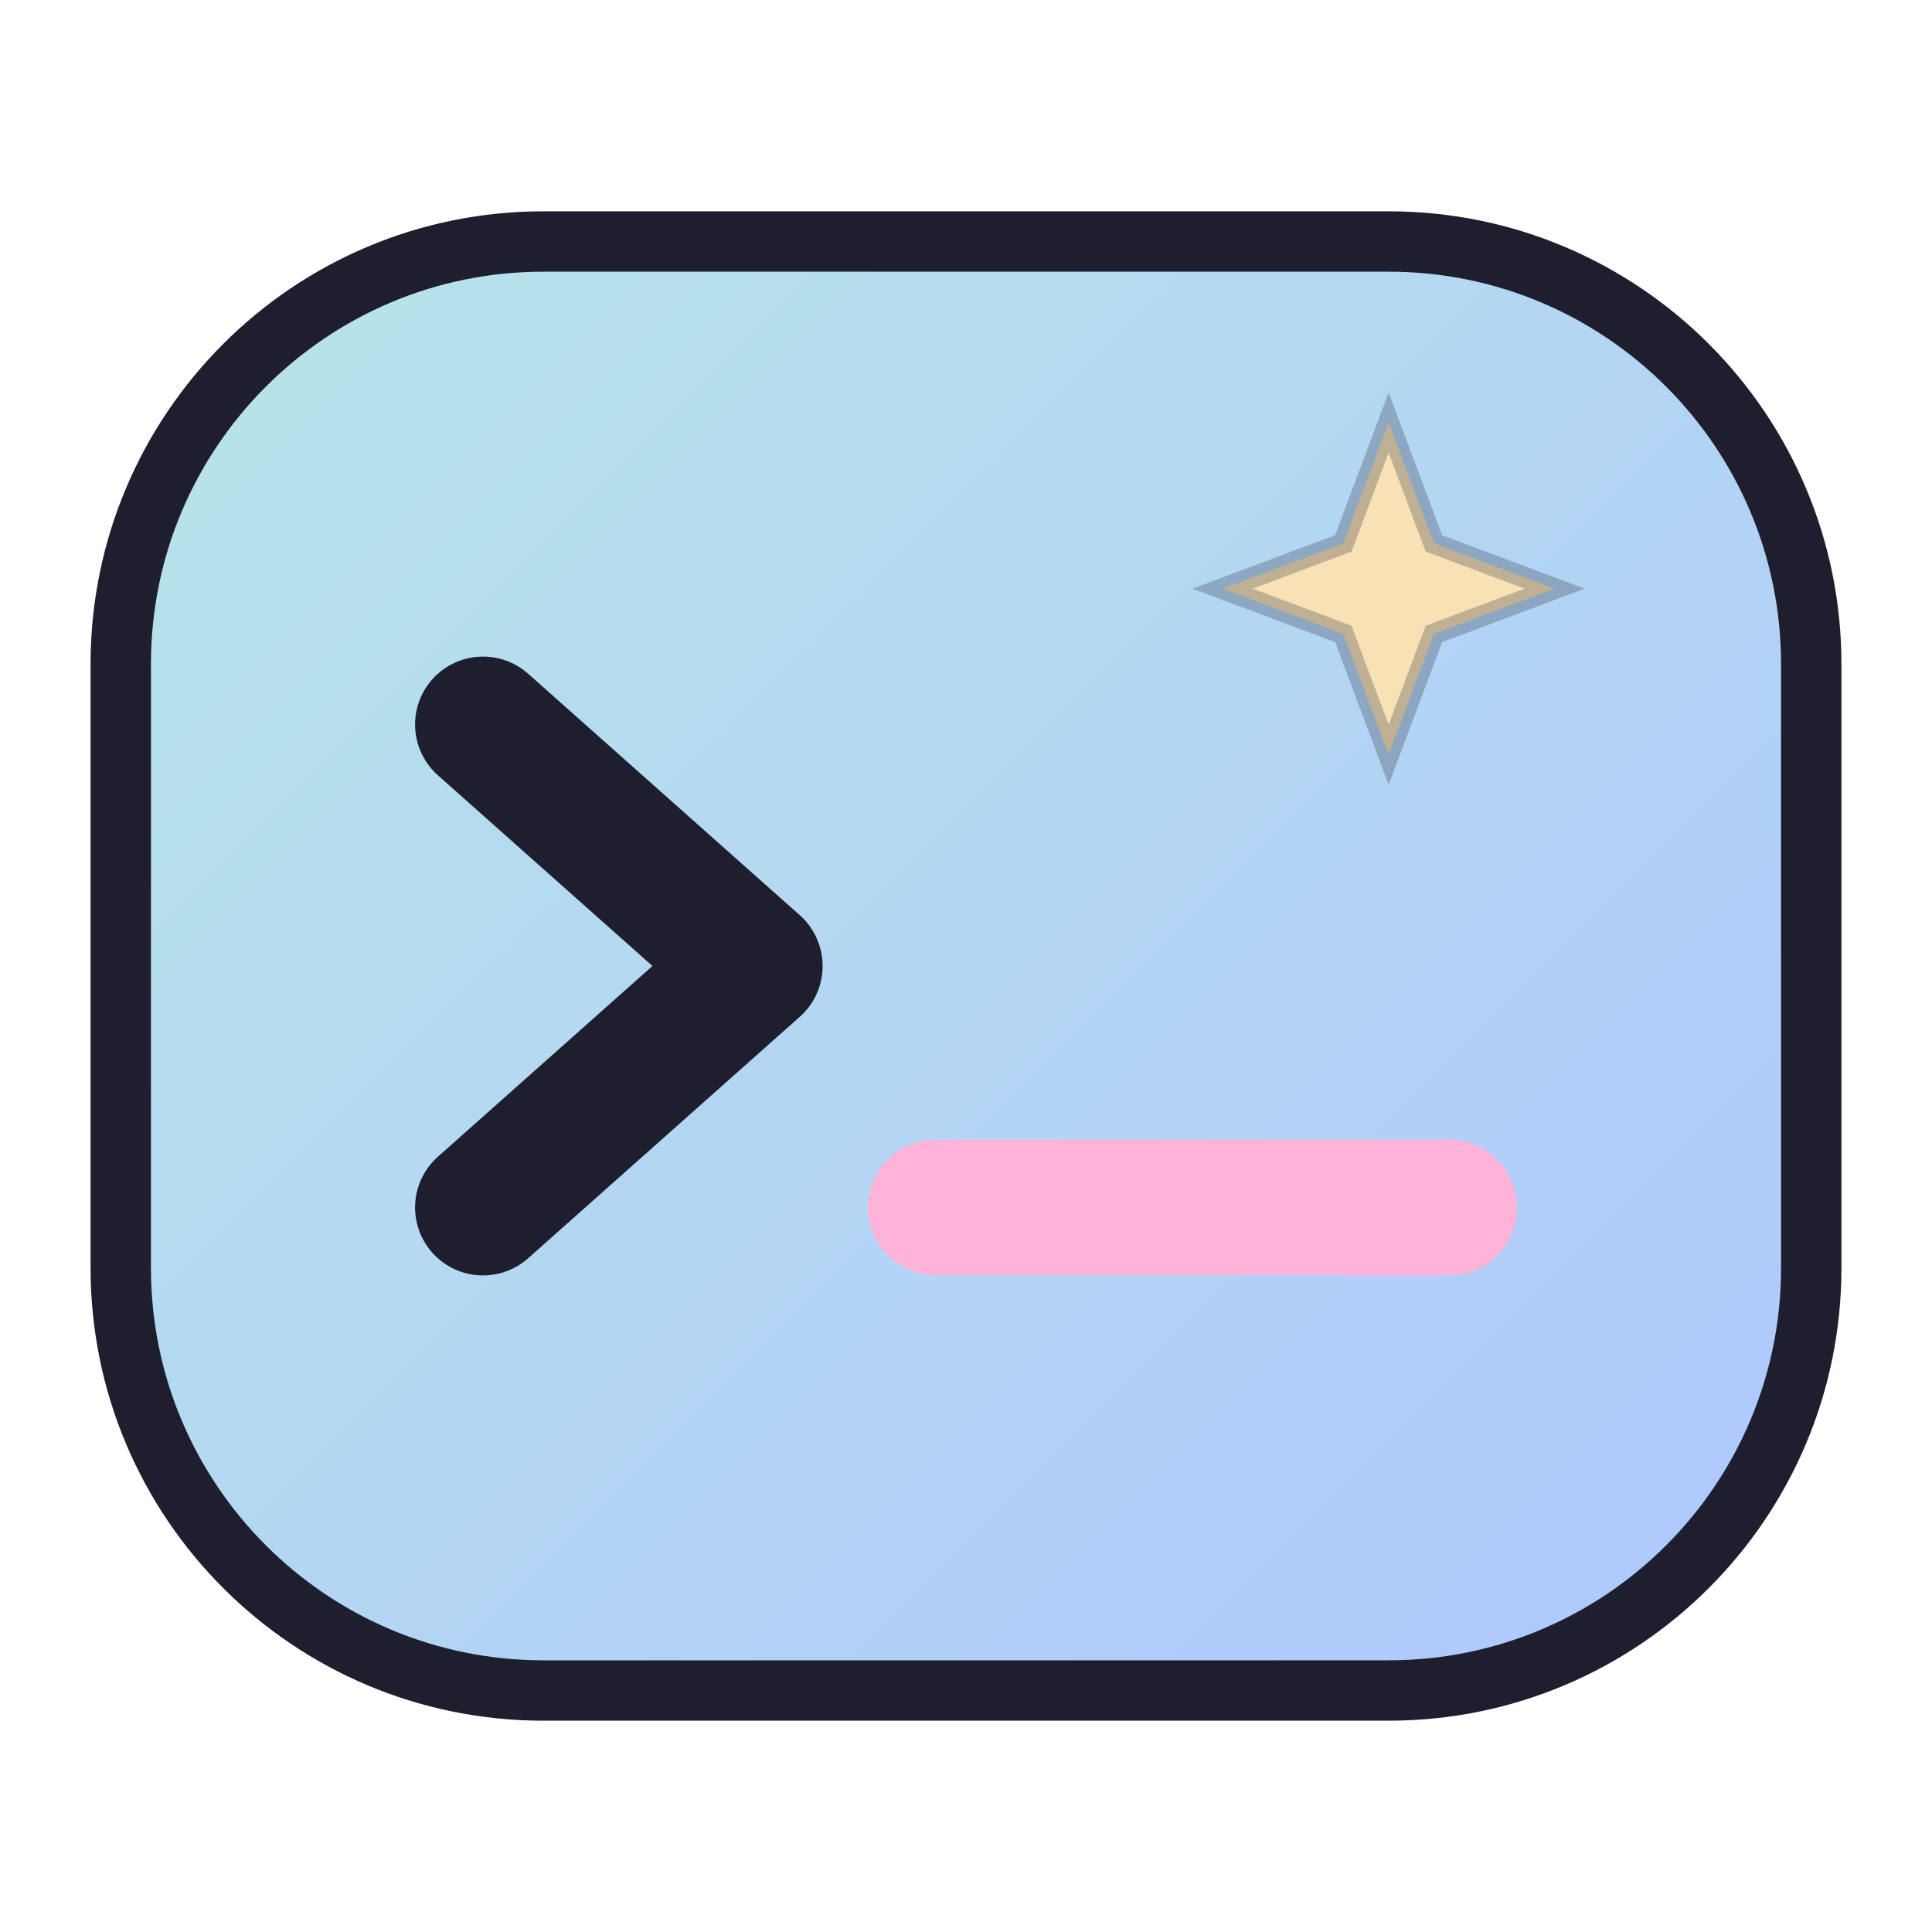
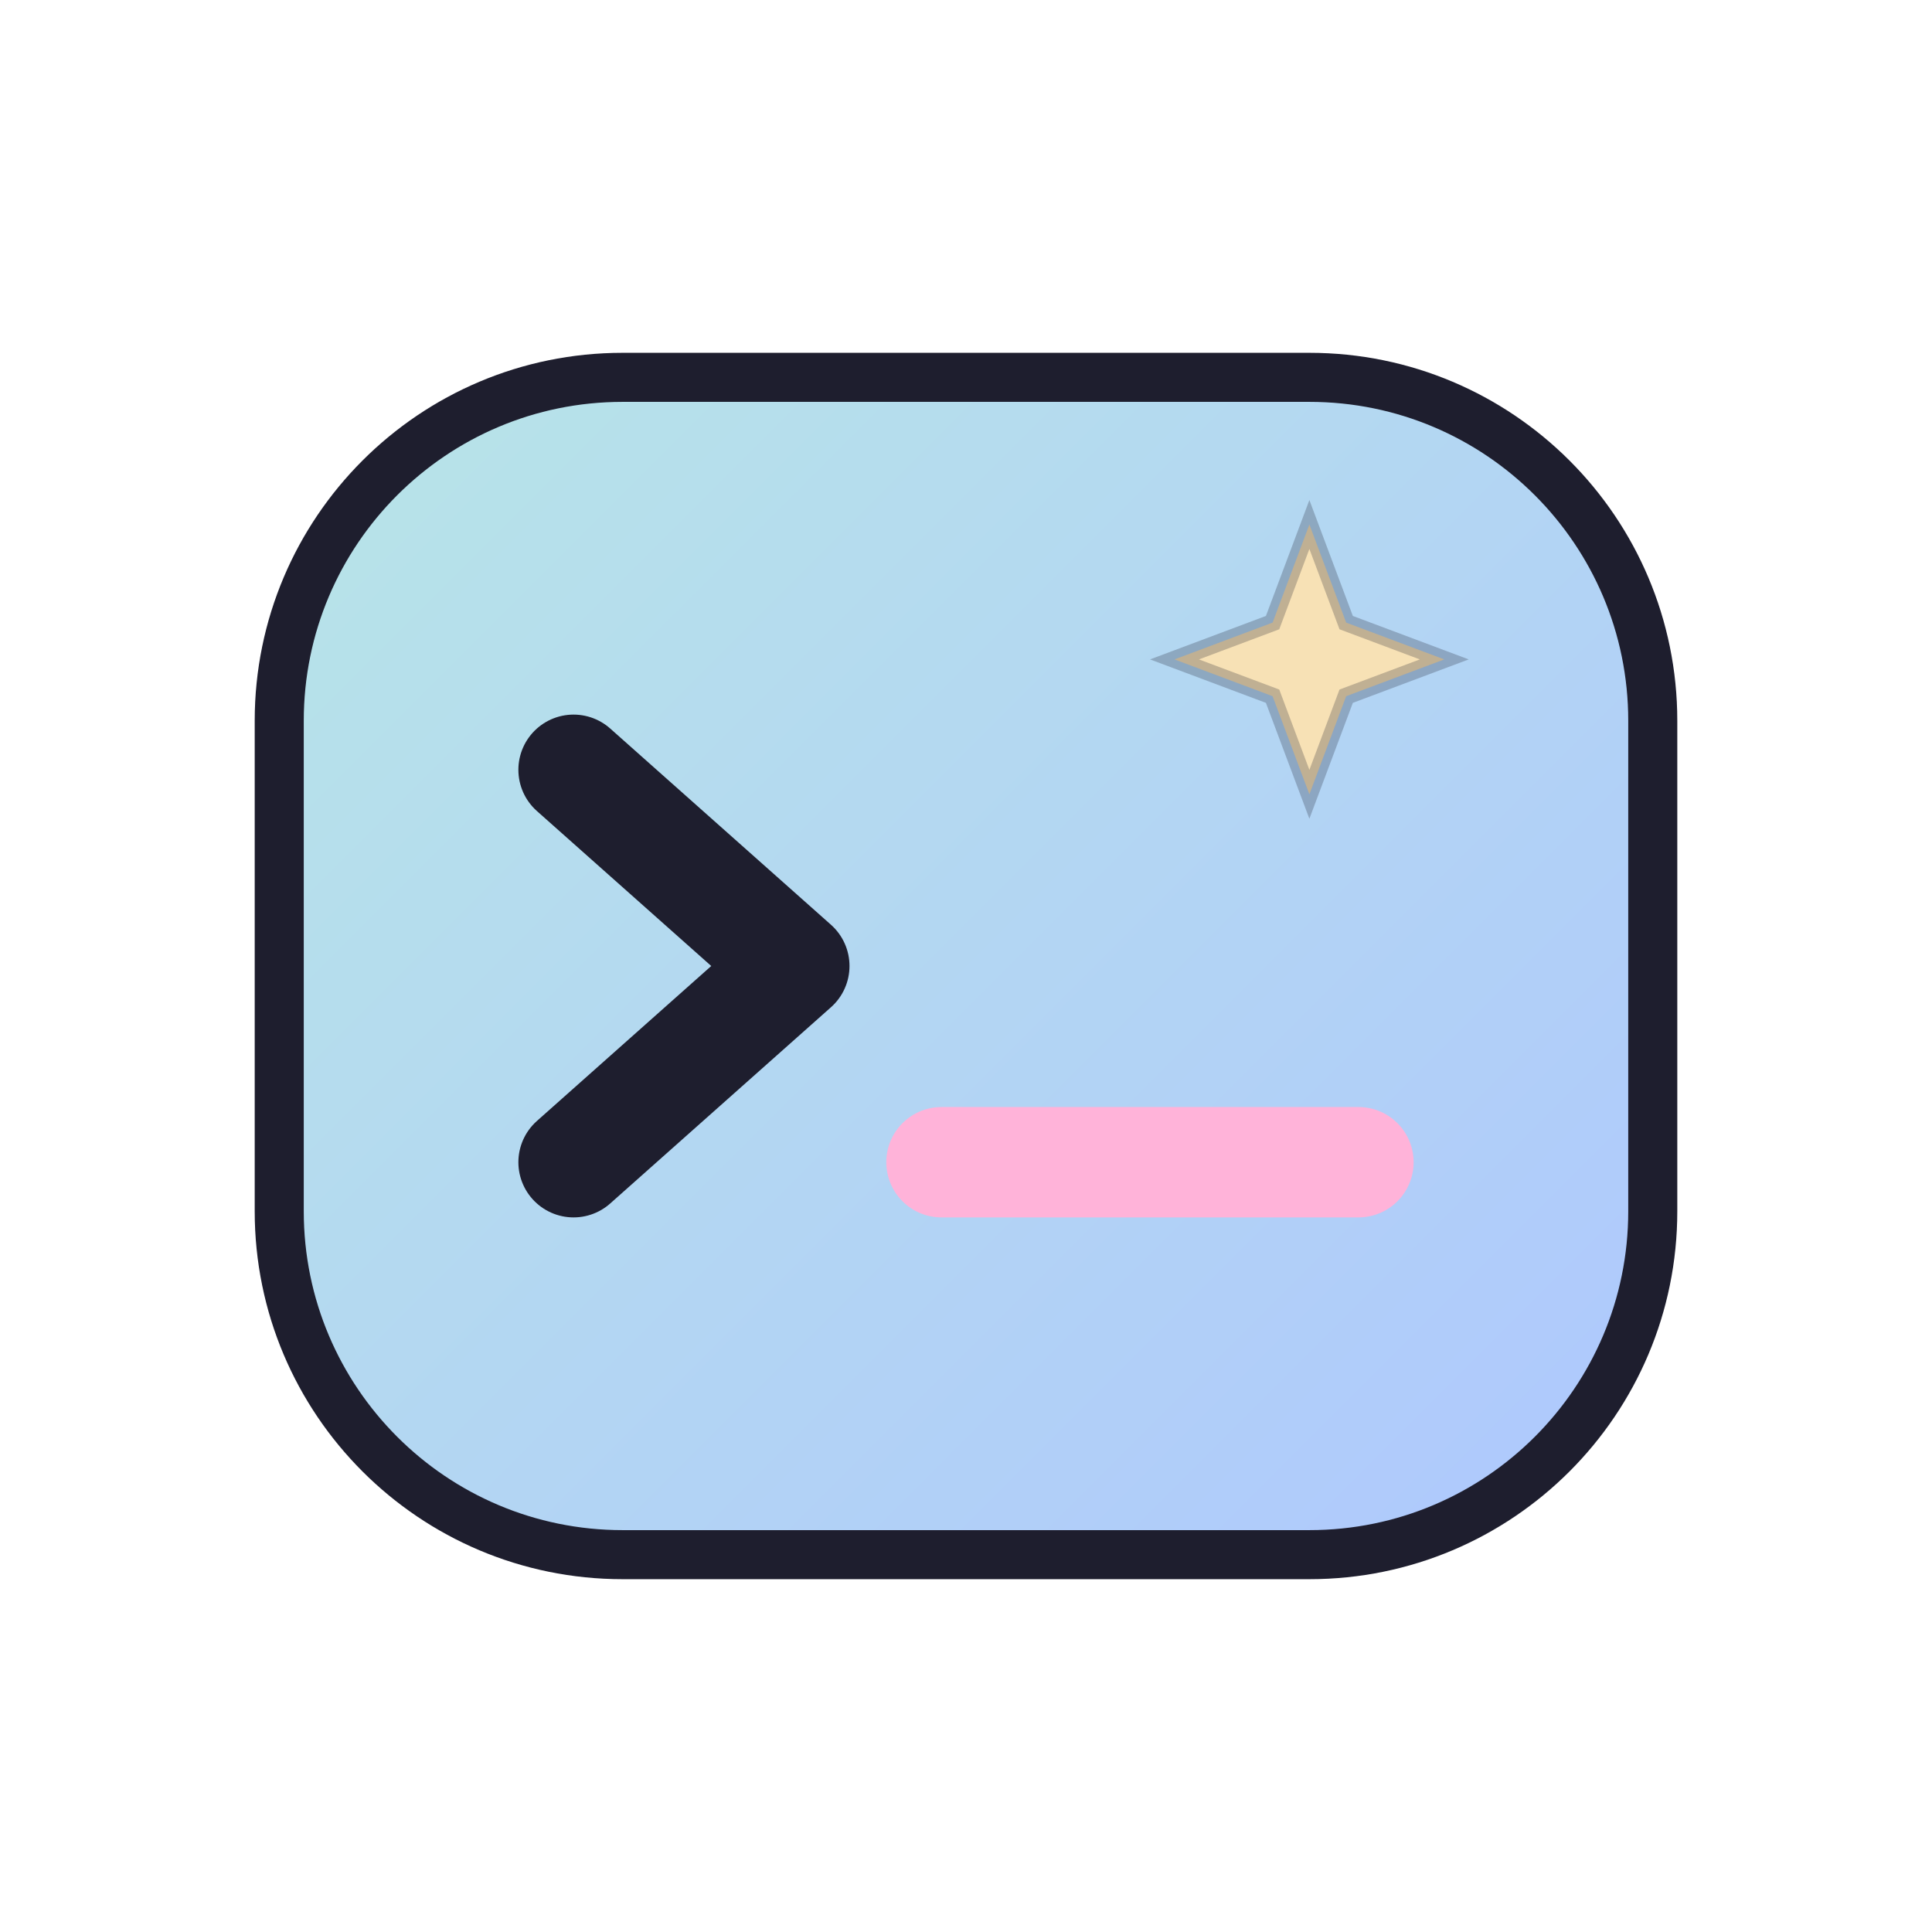
<svg xmlns="http://www.w3.org/2000/svg" viewBox="0 0 64 64">
-   <defs>
-     <linearGradient id="bg" x1="4" y1="4" x2="60" y2="60" gradientUnits="userSpaceOnUse">
-       <stop stop-color="#b8e6e6" />
-       <stop offset="1" stop-color="#aec6ff" />
-     </linearGradient>
-   </defs>
-   <rect x="4" y="8" width="56" height="48" rx="14" fill="url(#bg)" stroke="#1e1e2e" stroke-width="2" />
-   <path d="M16 24l9 8-9 8" fill="none" stroke="#1e1e2e" stroke-width="4.5" stroke-linecap="round" stroke-linejoin="round" />
-   <path d="M31 40h17" stroke="#ffb3d9" stroke-width="4.5" stroke-linecap="round" />
-   <path d="M46 14l1.5 4 4 1.5-4 1.5-1.5 4-1.5-4-4-1.5 4-1.5Z" fill="#f7e1b5" stroke="#1e1e2e" stroke-opacity=".25" stroke-width=".7" />
+   <g transform="translate(6 6) scale(0.8125)">
+     <defs>
+       <linearGradient id="bg" x1="4" y1="4" x2="60" y2="60" gradientUnits="userSpaceOnUse">
+         <stop stop-color="#b8e6e6" />
+         <stop offset="1" stop-color="#aec6ff" />
+       </linearGradient>
+     </defs>
+     <rect x="4" y="8" width="56" height="48" rx="14" fill="url(#bg)" stroke="#1e1e2e" stroke-width="2" />
+     <path d="M16 24l9 8-9 8" fill="none" stroke="#1e1e2e" stroke-width="4.5" stroke-linecap="round" stroke-linejoin="round" />
+     <path d="M31 40h17" stroke="#ffb3d9" stroke-width="4.5" stroke-linecap="round" />
+     <path d="M46 14l1.5 4 4 1.5-4 1.5-1.5 4-1.5-4-4-1.5 4-1.5Z" fill="#f7e1b5" stroke="#1e1e2e" stroke-opacity=".25" stroke-width=".7" />
+   </g>
</svg>
